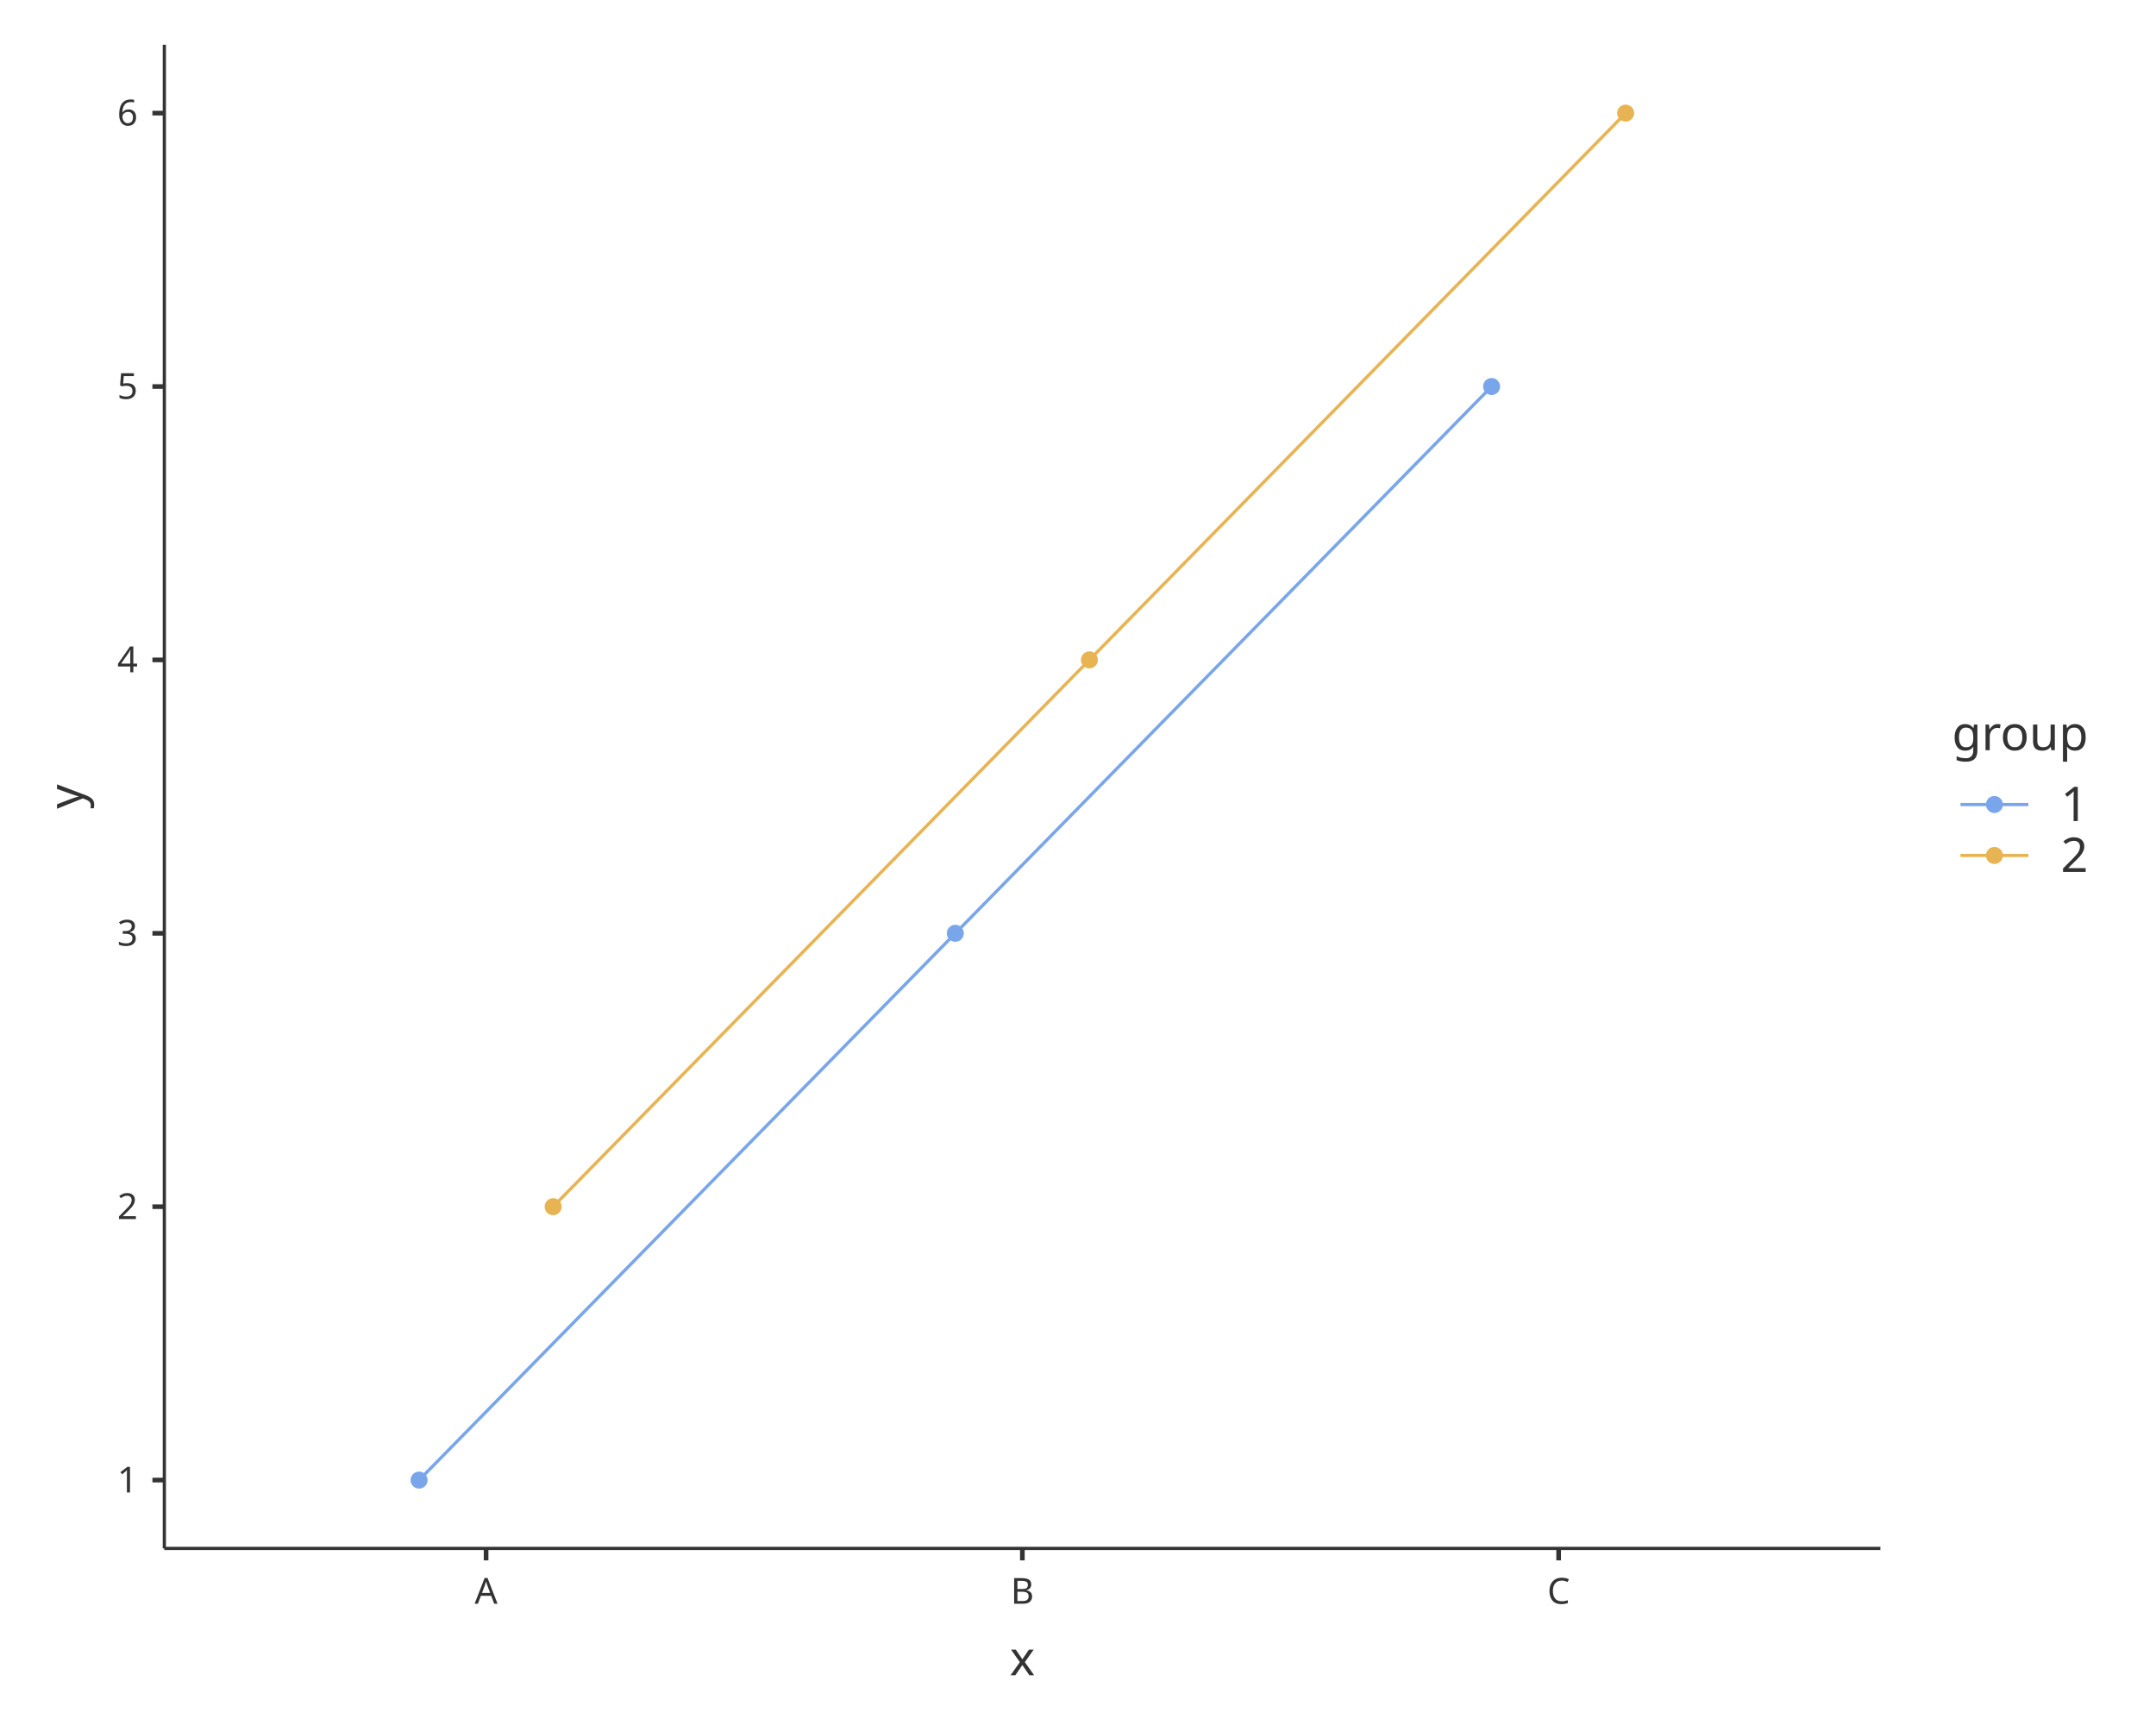
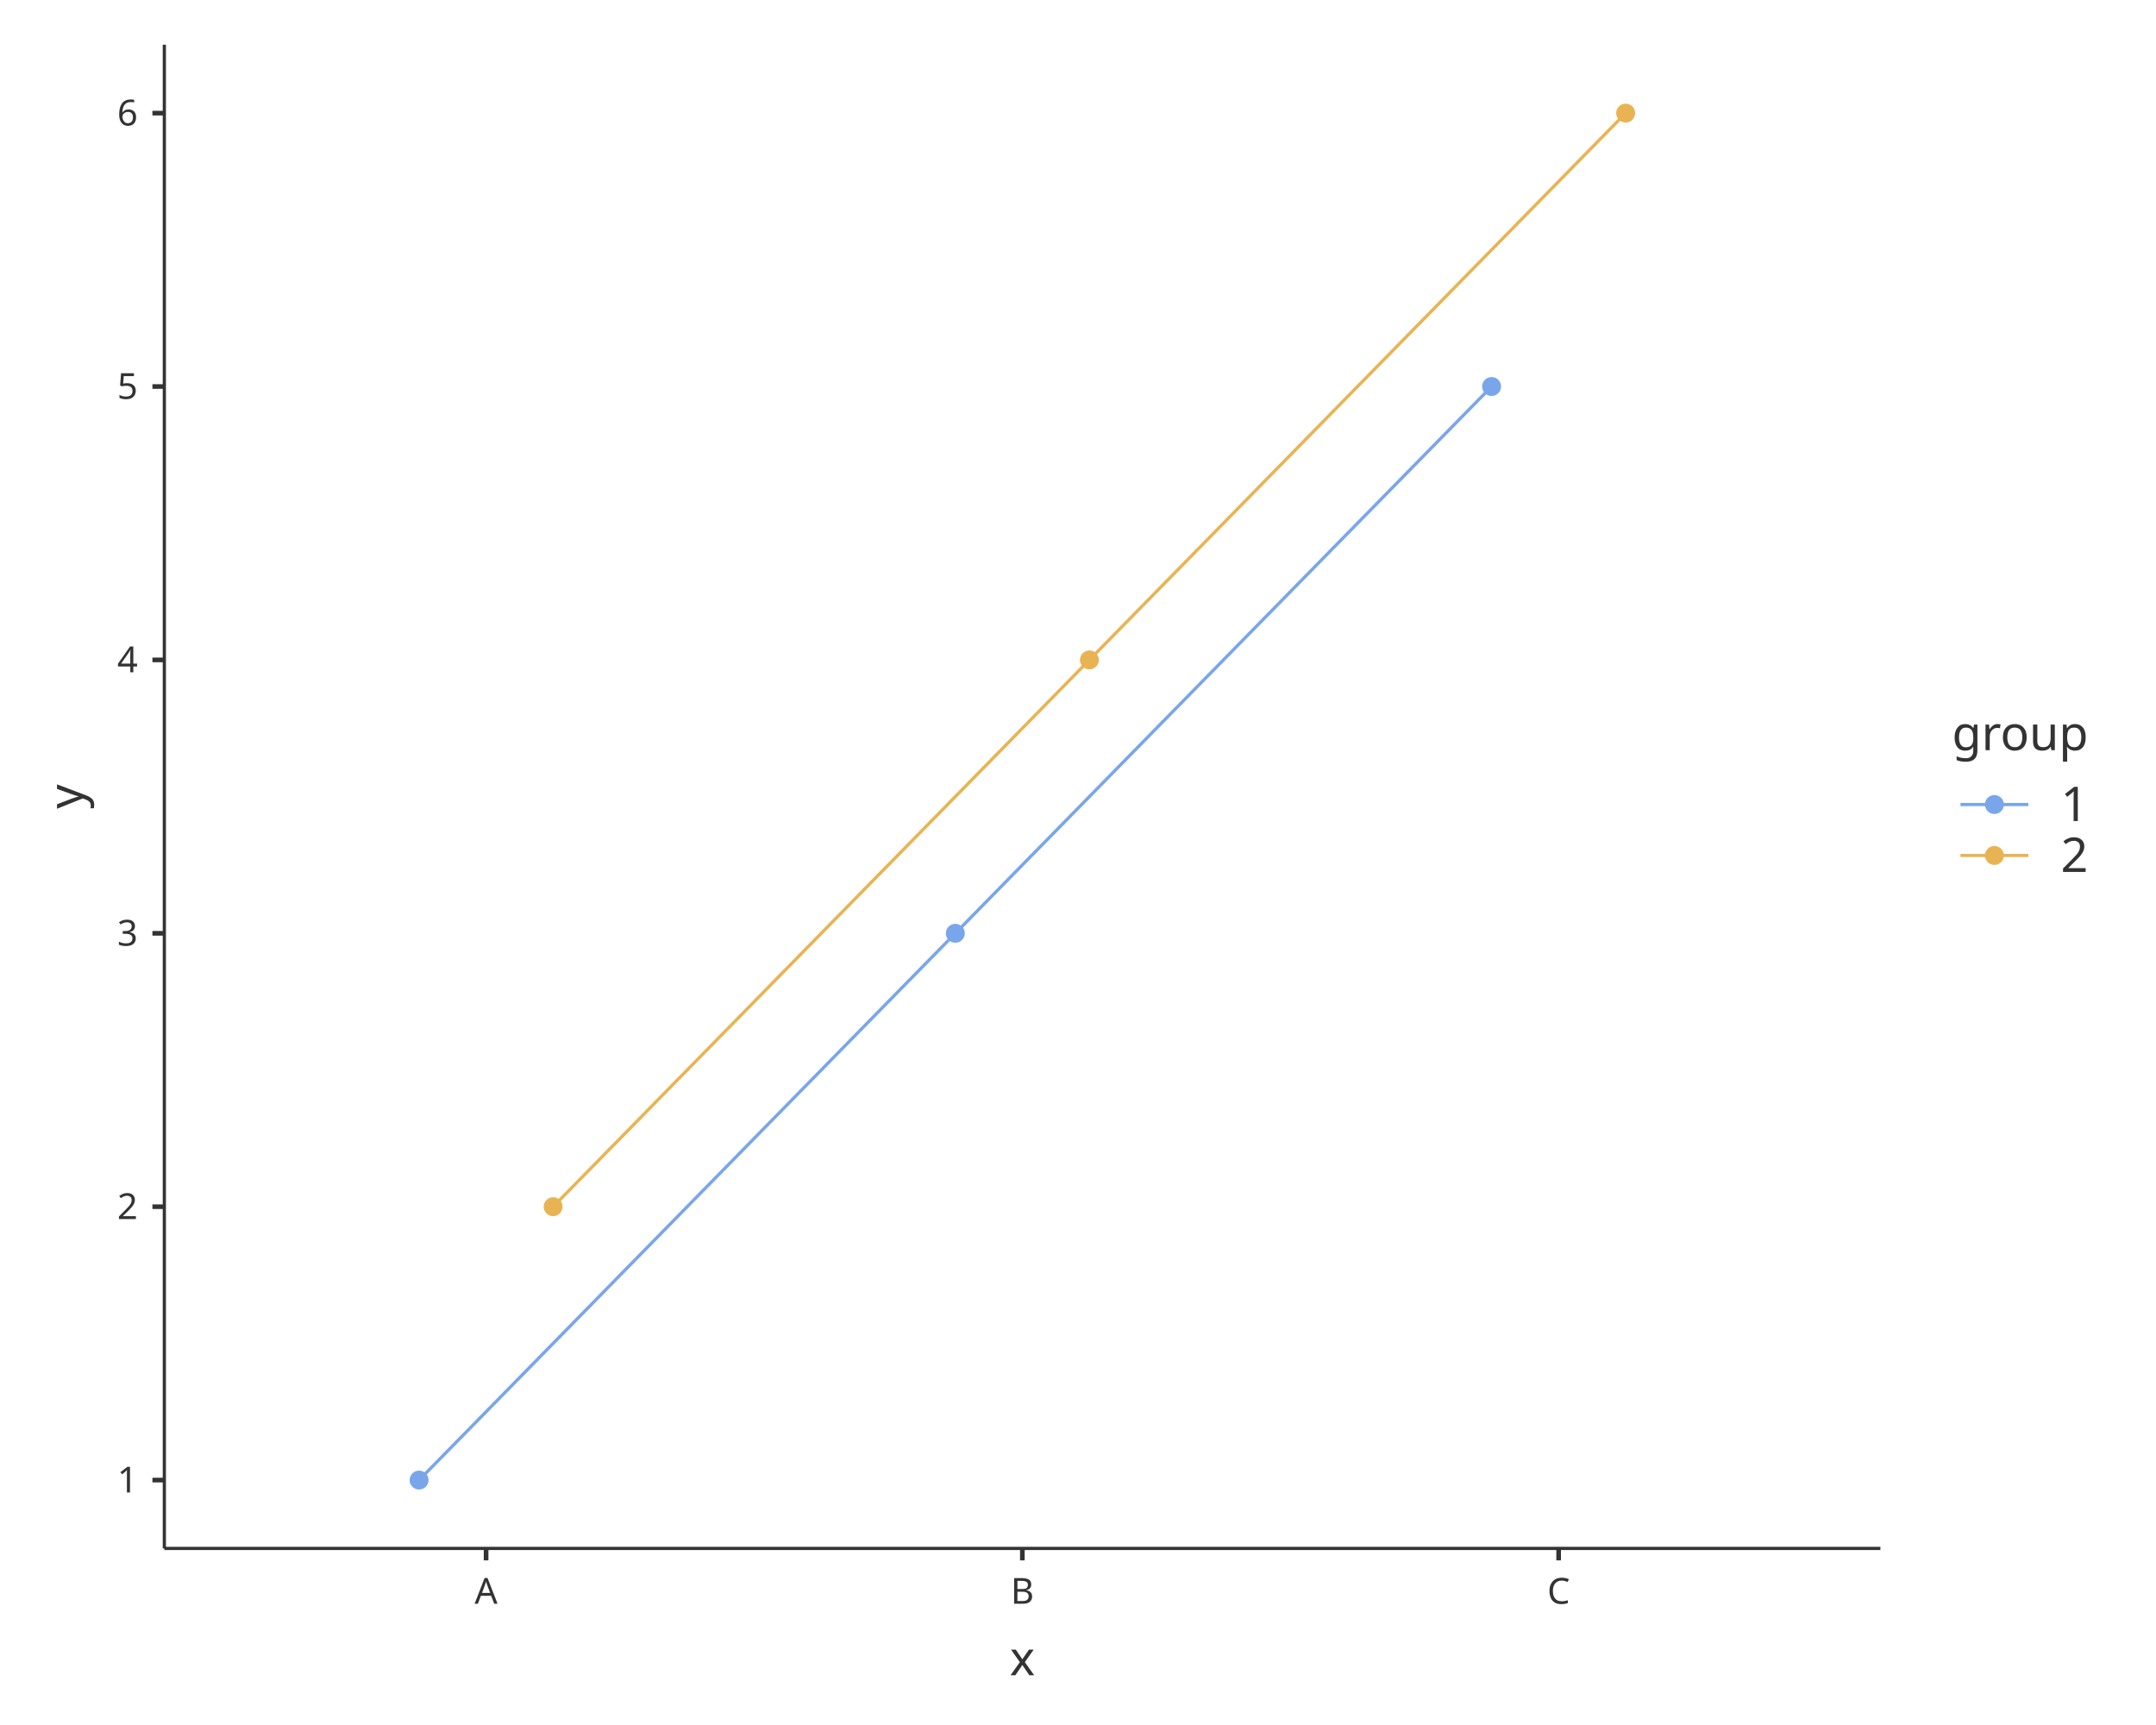
<svg xmlns="http://www.w3.org/2000/svg" class="svglite" data-engine-version="2.0" width="720.00pt" height="576.00pt" viewBox="0 0 720.00 576.00">
  <defs>
    <style type="text/css">
    .svglite line, .svglite polyline, .svglite polygon, .svglite path, .svglite rect, .svglite circle {
      fill: none;
      stroke: #000000;
      stroke-linecap: round;
      stroke-linejoin: round;
      stroke-miterlimit: 10.00;
    }
  </style>
  </defs>
  <rect width="100%" height="100%" style="stroke: none; fill: #FFFFFF;" />
  <defs>
    <clipPath id="cpMC4wMHw3MjAuMDB8MC4wMHw1NzYuMDA=">
      <rect x="0.00" y="0.00" width="720.00" height="576.00" />
    </clipPath>
  </defs>
  <g clip-path="url(#cpMC4wMHw3MjAuMDB8MC4wMHw1NzYuMDA=)">
    <rect x="0.00" y="0.00" width="720.00" height="576.00" style="stroke-width: 1.55; stroke: none;" />
  </g>
  <defs>
    <clipPath id="cpNTQuODh8NjI3Ljk2fDE0Ljk0fDUxNy4wNA==">
      <rect x="54.88" y="14.94" width="573.08" height="502.10" />
    </clipPath>
  </defs>
  <g clip-path="url(#cpNTQuODh8NjI3Ljk2fDE0Ljk0fDUxNy4wNA==)">
    <rect x="54.88" y="14.94" width="573.08" height="502.10" style="stroke-width: 1.55; stroke: none;" />
    <polyline points="139.95,494.22 319.03,311.64 498.12,129.06 " style="stroke-width: 1.07; stroke: #79A6EA; stroke-linecap: butt;" />
    <polyline points="184.72,402.93 363.81,220.35 542.89,37.77 " style="stroke-width: 1.07; stroke: #E8B453; stroke-linecap: butt;" />
-     <circle cx="139.95" cy="494.22" r="2.49" style="stroke-width: 0.71; stroke: #79A6EA; fill: #79A6EA;" />
-     <circle cx="184.72" cy="402.93" r="2.49" style="stroke-width: 0.71; stroke: #E8B453; fill: #E8B453;" />
-     <circle cx="319.03" cy="311.64" r="2.49" style="stroke-width: 0.71; stroke: #79A6EA; fill: #79A6EA;" />
-     <circle cx="363.81" cy="220.35" r="2.49" style="stroke-width: 0.71; stroke: #E8B453; fill: #E8B453;" />
-     <circle cx="498.12" cy="129.06" r="2.49" style="stroke-width: 0.71; stroke: #79A6EA; fill: #79A6EA;" />
-     <circle cx="542.89" cy="37.77" r="2.49" style="stroke-width: 0.71; stroke: #E8B453; fill: #E8B453;" />
+     <circle cx="139.95" cy="494.22" r="2.65" style="stroke-width: 1.03; stroke: #79A6EA; fill: #79A6EA;" />
+     <circle cx="184.72" cy="402.93" r="2.65" style="stroke-width: 1.03; stroke: #E8B453; fill: #E8B453;" />
+     <circle cx="319.03" cy="311.64" r="2.65" style="stroke-width: 1.03; stroke: #79A6EA; fill: #79A6EA;" />
+     <circle cx="363.81" cy="220.35" r="2.65" style="stroke-width: 1.03; stroke: #E8B453; fill: #E8B453;" />
+     <circle cx="498.12" cy="129.06" r="2.65" style="stroke-width: 1.03; stroke: #79A6EA; fill: #79A6EA;" />
+     <circle cx="542.89" cy="37.77" r="2.65" style="stroke-width: 1.03; stroke: #E8B453; fill: #E8B453;" />
  </g>
  <g clip-path="url(#cpMC4wMHw3MjAuMDB8MC4wMHw1NzYuMDA=)">
    <polyline points="54.88,517.04 54.88,14.94 " style="stroke-width: 1.07; stroke: #333333; stroke-linecap: butt;" />
    <text x="42.58" y="498.35" text-anchor="middle" style="font-size: 12.00px; fill: #333333; font-family: sans;" textLength="6.67px" lengthAdjust="spacingAndGlyphs">1</text>
    <text x="42.58" y="407.06" text-anchor="middle" style="font-size: 12.00px; fill: #333333; font-family: sans;" textLength="6.67px" lengthAdjust="spacingAndGlyphs">2</text>
    <text x="42.58" y="315.77" text-anchor="middle" style="font-size: 12.00px; fill: #333333; font-family: sans;" textLength="6.67px" lengthAdjust="spacingAndGlyphs">3</text>
    <text x="42.58" y="224.48" text-anchor="middle" style="font-size: 12.00px; fill: #333333; font-family: sans;" textLength="6.67px" lengthAdjust="spacingAndGlyphs">4</text>
    <text x="42.58" y="133.19" text-anchor="middle" style="font-size: 12.00px; fill: #333333; font-family: sans;" textLength="6.67px" lengthAdjust="spacingAndGlyphs">5</text>
    <text x="42.58" y="41.90" text-anchor="middle" style="font-size: 12.00px; fill: #333333; font-family: sans;" textLength="6.67px" lengthAdjust="spacingAndGlyphs">6</text>
    <polyline points="50.90,494.22 54.88,494.22 " style="stroke-width: 1.55; stroke: #333333; stroke-linecap: butt;" />
    <polyline points="50.90,402.93 54.88,402.93 " style="stroke-width: 1.55; stroke: #333333; stroke-linecap: butt;" />
    <polyline points="50.90,311.64 54.88,311.64 " style="stroke-width: 1.55; stroke: #333333; stroke-linecap: butt;" />
    <polyline points="50.90,220.35 54.88,220.35 " style="stroke-width: 1.55; stroke: #333333; stroke-linecap: butt;" />
    <polyline points="50.90,129.06 54.88,129.06 " style="stroke-width: 1.55; stroke: #333333; stroke-linecap: butt;" />
    <polyline points="50.90,37.77 54.88,37.77 " style="stroke-width: 1.55; stroke: #333333; stroke-linecap: butt;" />
    <polyline points="54.88,517.04 627.96,517.04 " style="stroke-width: 1.07; stroke: #333333; stroke-linecap: butt;" />
    <polyline points="162.33,521.03 162.33,517.04 " style="stroke-width: 1.55; stroke: #333333; stroke-linecap: butt;" />
    <polyline points="341.42,521.03 341.42,517.04 " style="stroke-width: 1.55; stroke: #333333; stroke-linecap: butt;" />
    <polyline points="520.51,521.03 520.51,517.04 " style="stroke-width: 1.55; stroke: #333333; stroke-linecap: butt;" />
    <text x="162.33" y="535.51" text-anchor="middle" style="font-size: 12.00px; fill: #333333; font-family: sans;" textLength="8.01px" lengthAdjust="spacingAndGlyphs">A</text>
    <text x="341.42" y="535.51" text-anchor="middle" style="font-size: 12.00px; fill: #333333; font-family: sans;" textLength="8.01px" lengthAdjust="spacingAndGlyphs">B</text>
    <text x="520.51" y="535.51" text-anchor="middle" style="font-size: 12.00px; fill: #333333; font-family: sans;" textLength="8.67px" lengthAdjust="spacingAndGlyphs">C</text>
    <text x="341.42" y="559.40" text-anchor="middle" style="font-size: 16.00px; fill: #333333; font-family: sans;" textLength="8.01px" lengthAdjust="spacingAndGlyphs">x</text>
    <text transform="translate(27.62,265.99) rotate(-90)" text-anchor="middle" style="font-size: 16.00px; fill: #333333; font-family: sans;" textLength="8.01px" lengthAdjust="spacingAndGlyphs">y</text>
    <rect x="643.90" y="229.86" width="61.16" height="72.26" style="stroke-width: 1.55; stroke: none;" />
    <text x="651.87" y="250.51" style="font-size: 16.00px; fill: #333333; font-family: sans;" textLength="40.92px" lengthAdjust="spacingAndGlyphs">group</text>
    <line x1="654.70" y1="268.64" x2="677.38" y2="268.64" style="stroke-width: 1.07; stroke: #79A6EA; stroke-linecap: butt;" />
-     <circle cx="666.04" cy="268.64" r="2.49" style="stroke-width: 0.71; stroke: #79A6EA; fill: #79A6EA;" />
+     <circle cx="666.04" cy="268.64" r="2.65" style="stroke-width: 1.03; stroke: #79A6EA; fill: #79A6EA;" />
    <line x1="654.70" y1="285.65" x2="677.38" y2="285.65" style="stroke-width: 1.07; stroke: #E8B453; stroke-linecap: butt;" />
-     <circle cx="666.04" cy="285.65" r="2.49" style="stroke-width: 0.71; stroke: #E8B453; fill: #E8B453;" />
+     <circle cx="666.04" cy="285.65" r="2.65" style="stroke-width: 1.03; stroke: #E8B453; fill: #E8B453;" />
    <text x="688.19" y="274.15" style="font-size: 16.00px; fill: #333333; font-family: sans;" textLength="8.90px" lengthAdjust="spacingAndGlyphs">1</text>
    <text x="688.19" y="291.16" style="font-size: 16.00px; fill: #333333; font-family: sans;" textLength="8.90px" lengthAdjust="spacingAndGlyphs">2</text>
  </g>
</svg>
